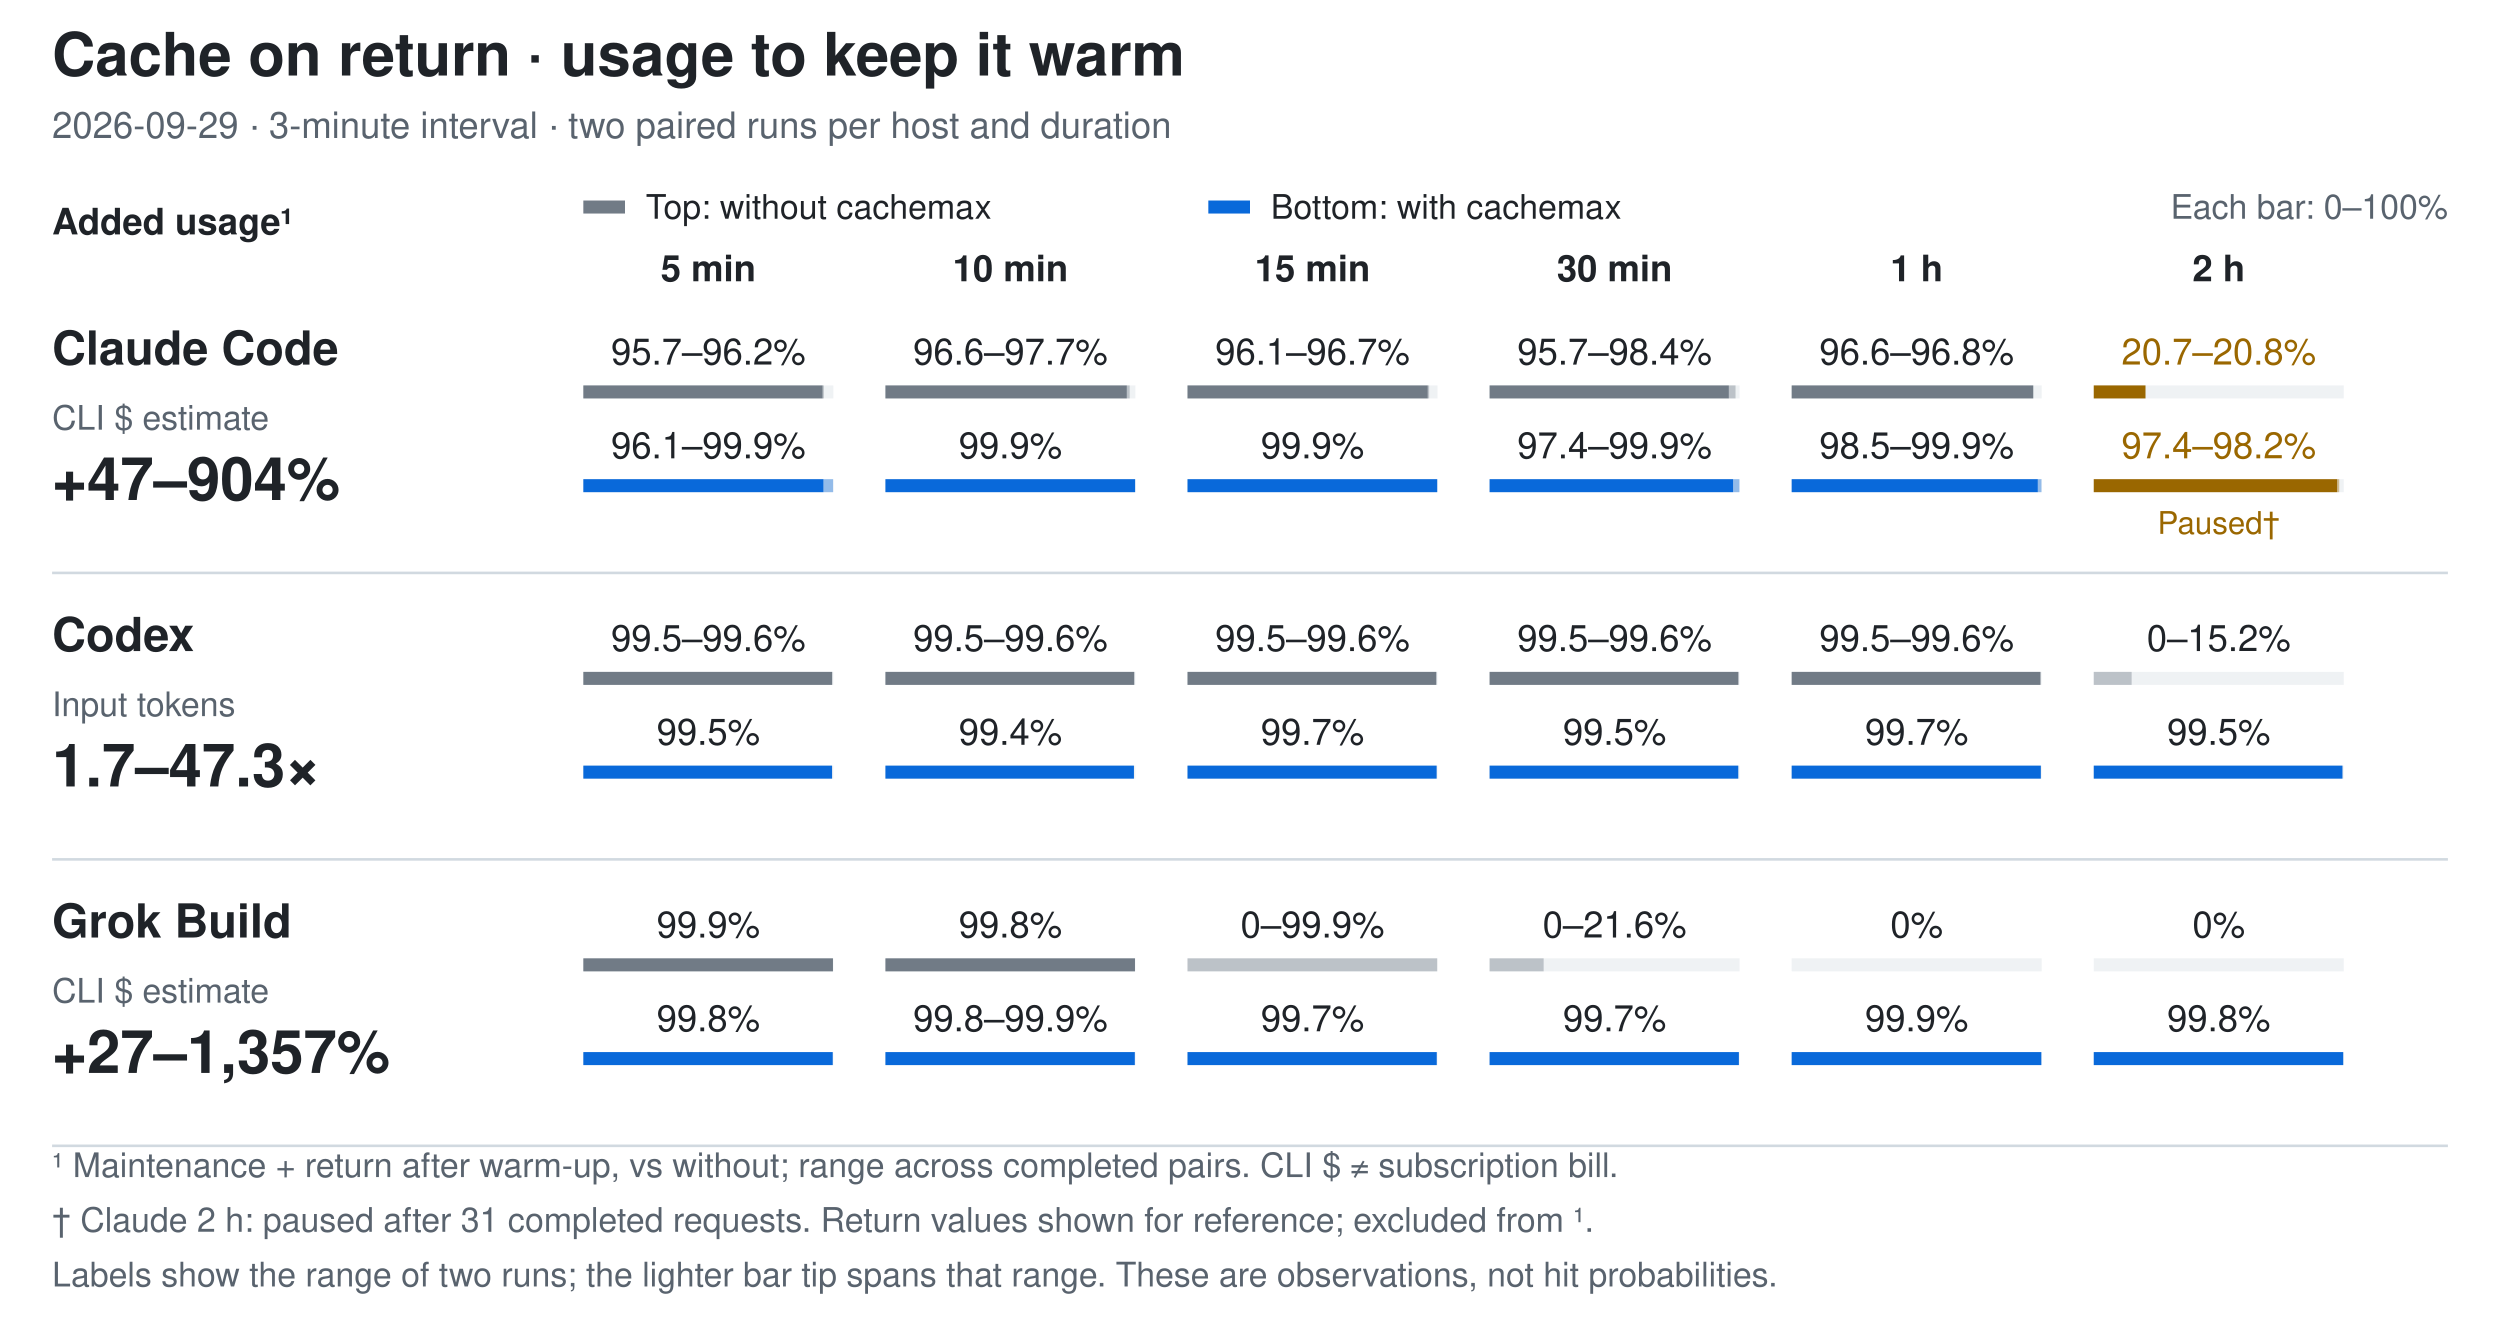
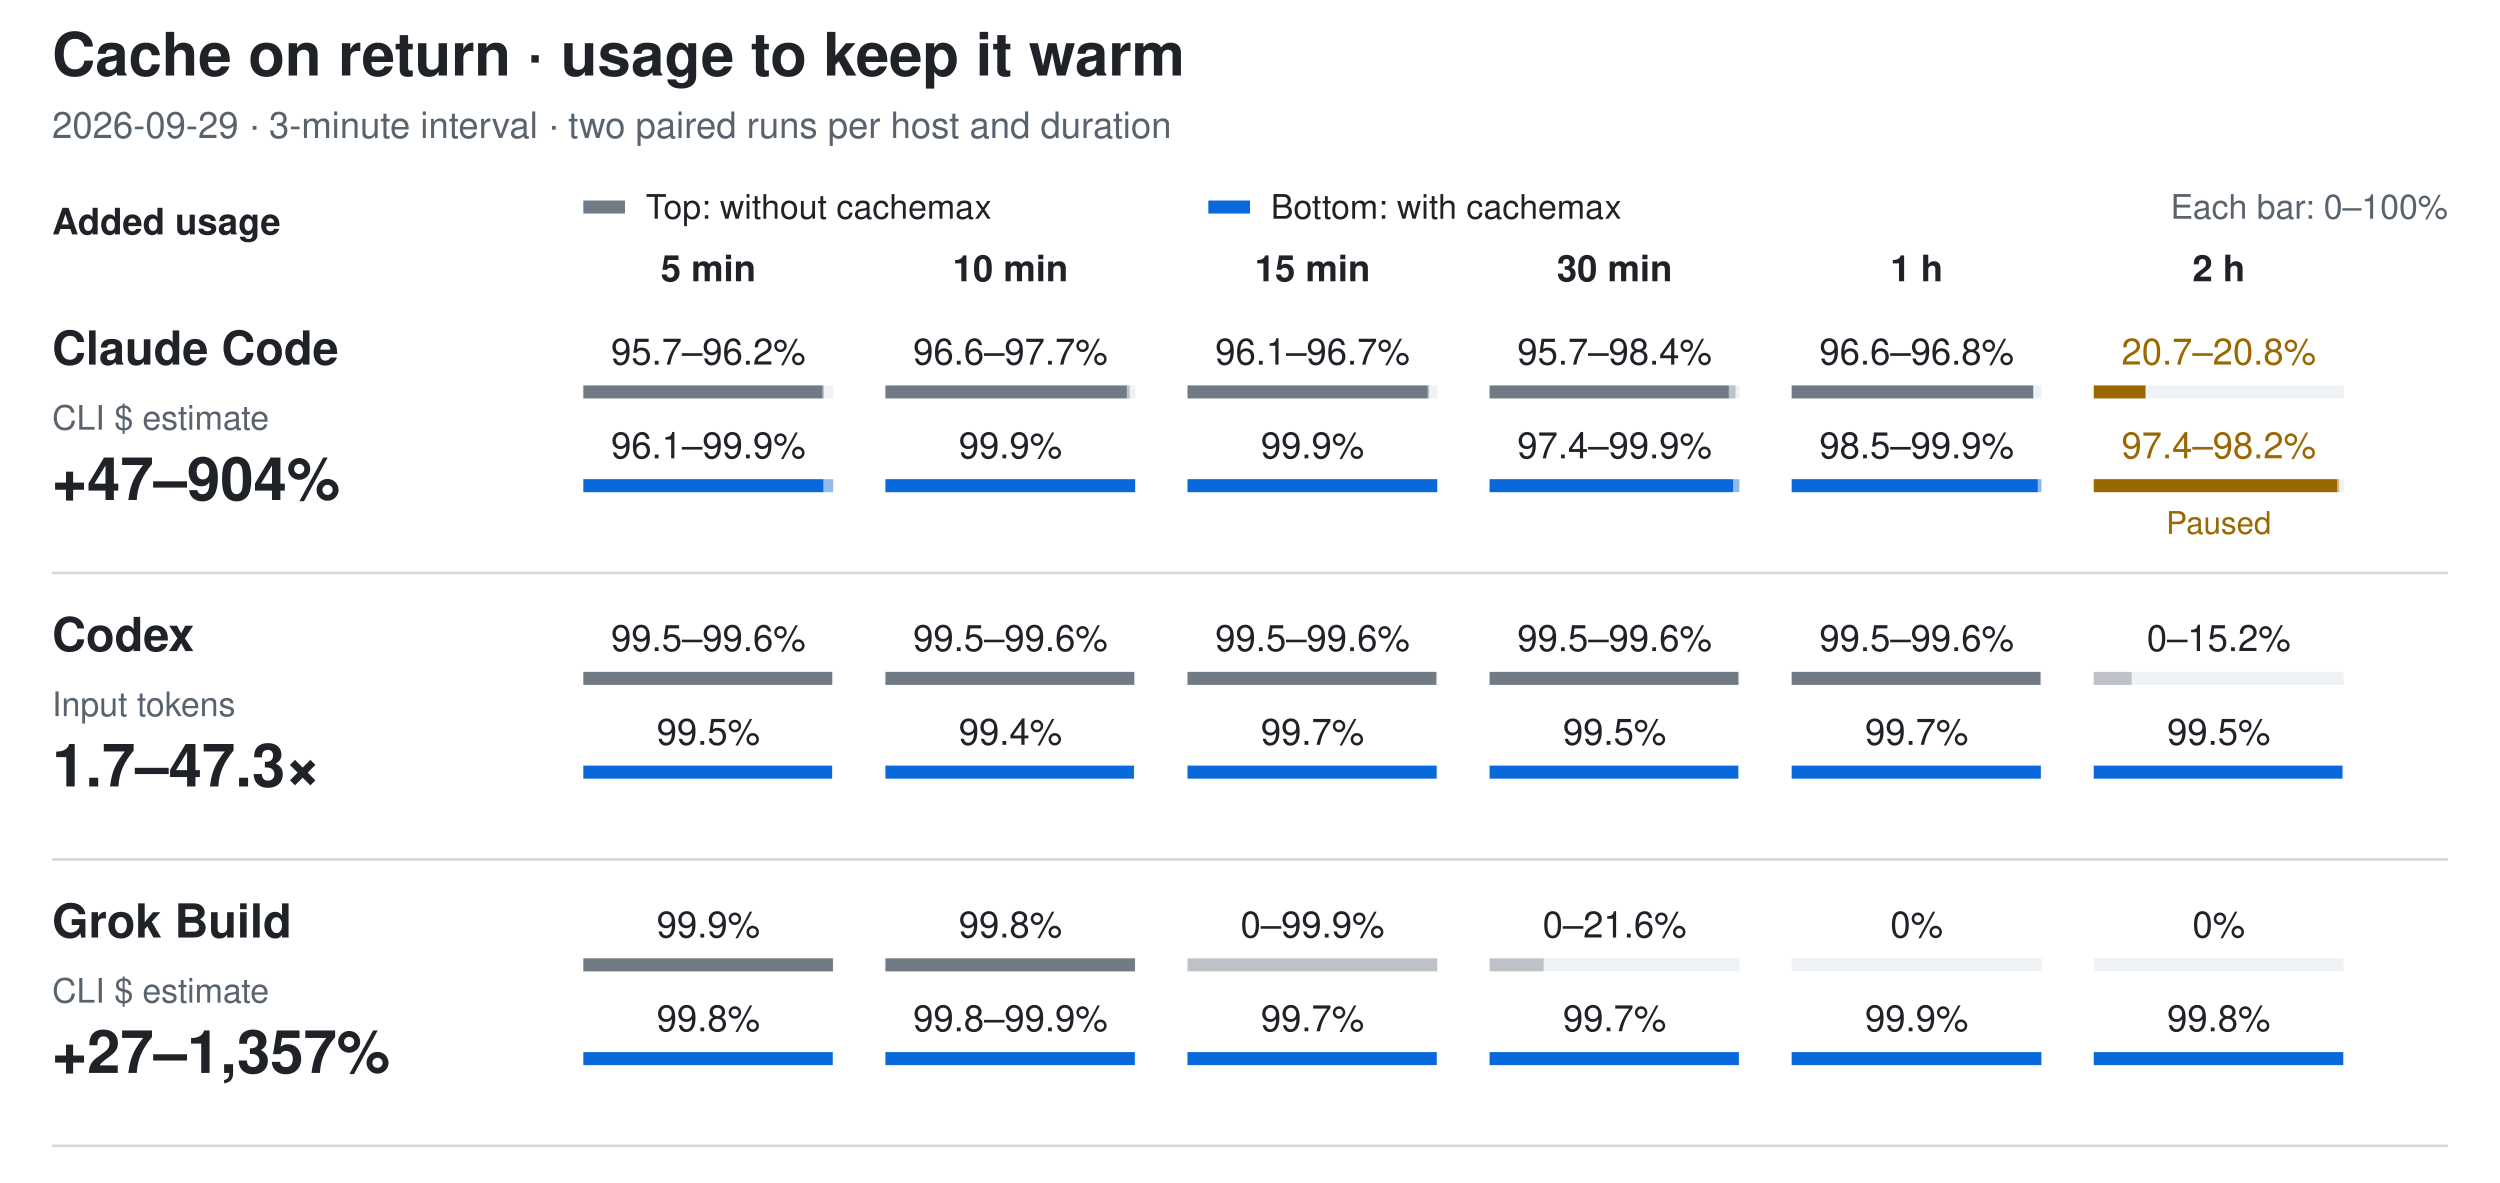
- <svg xmlns="http://www.w3.org/2000/svg" viewBox="0 0 960 506" width="960" height="506" role="img" aria-labelledby="title desc" xml:lang="en">
+ <svg xmlns="http://www.w3.org/2000/svg" viewBox="0 0 960 454" width="960" height="454" role="img" aria-labelledby="title desc" xml:lang="en">
  <style>
text{font-family:-apple-system,BlinkMacSystemFont,'Segoe UI',Helvetica,Arial,sans-serif;fill:#1f2328;font-variant-numeric:tabular-nums}
.muted{fill:#59636e}.bold{font-weight:600}.rule{stroke:#d1d9e0;stroke-width:1}
.track{fill:#d1d9e0;fill-opacity:.35}.off{fill:#717b86}.on{fill:#0969da}.paused{fill:#9a6700}
@media(prefers-color-scheme:dark){text{fill:#f0f6fc}.muted{fill:#9198a1}.rule{stroke:#3d444d}.track{fill:#656c76}.off{fill:#9198a1}.on{fill:#58a6ff}.paused{fill:#d29922}}
</style>
  <text x="20" y="29" font-size="23" class="bold" text-anchor="start">Cache on return · usage to keep it warm</text>
  <text x="20" y="53" font-size="14" class="muted" text-anchor="start">2026-09-29 · 3-minute interval · two paired runs per host and duration</text>
-   <text x="20" y="90" font-size="14" class="bold" text-anchor="start">Added usage¹</text>
+   <text x="20" y="90" font-size="14" class="bold" text-anchor="start">Added usage</text>
  <rect x="224" y="77" width="16" height="5" class="off" />
  <text x="248" y="84" font-size="13" class="" text-anchor="start">Top: without cachemax</text>
  <rect x="464" y="77" width="16" height="5" class="on" />
  <text x="488" y="84" font-size="13" class="" text-anchor="start">Bottom: with cachemax</text>
  <text x="940" y="84" font-size="13" class="muted" text-anchor="end">Each bar: 0–100%</text>
  <text x="272" y="108" font-size="14" class="bold" text-anchor="middle">5 min</text>
  <text x="388" y="108" font-size="14" class="bold" text-anchor="middle">10 min</text>
  <text x="504" y="108" font-size="14" class="bold" text-anchor="middle">15 min</text>
  <text x="620" y="108" font-size="14" class="bold" text-anchor="middle">30 min</text>
  <text x="736" y="108" font-size="14" class="bold" text-anchor="middle">1 h</text>
  <text x="852" y="108" font-size="14" class="bold" text-anchor="middle">2 h</text>
  <text x="20" y="140" font-size="18" class="bold" text-anchor="start">Claude Code</text>
  <text x="20" y="165" font-size="13" class="muted" text-anchor="start">CLI $ estimate</text>
  <text x="20" y="192" font-size="23" class="bold" text-anchor="start">+47–904%</text>
  <g>
    <text x="272" y="140" font-size="14" class="" text-anchor="middle">95.7–96.2%</text>
    <rect x="224" y="148" width="96" height="5" class="track" />
    <rect x="224" y="148" width="91.899" height="5" class="off" />
    <rect x="315.899" y="148" width="0.465" height="5" class="off" opacity=".4" />
  </g>
  <g>
    <text x="272" y="176" font-size="14" class="" text-anchor="middle">96.1–99.9%</text>
    <rect x="224" y="184" width="96" height="5" class="track" />
    <rect x="224" y="184" width="92.227" height="5" class="on" />
    <rect x="316.227" y="184" width="3.692" height="5" class="on" opacity=".4" />
  </g>
  <g>
    <text x="388" y="140" font-size="14" class="" text-anchor="middle">96.6–97.7%</text>
    <rect x="340" y="148" width="96" height="5" class="track" />
    <rect x="340" y="148" width="92.706" height="5" class="off" />
    <rect x="432.706" y="148" width="1.088" height="5" class="off" opacity=".4" />
  </g>
  <g>
    <text x="388" y="176" font-size="14" class="" text-anchor="middle">99.9%</text>
    <rect x="340" y="184" width="96" height="5" class="track" />
    <rect x="340" y="184" width="95.881" height="5" class="on" />
    <rect x="435.881" y="184" width="0.039" height="5" class="on" opacity=".4" />
  </g>
  <g>
    <text x="504" y="140" font-size="14" class="" text-anchor="middle">96.1–96.7%</text>
    <rect x="456" y="148" width="96" height="5" class="track" />
    <rect x="456" y="148" width="92.268" height="5" class="off" />
    <rect x="548.268" y="148" width="0.531" height="5" class="off" opacity=".4" />
  </g>
  <g>
    <text x="504" y="176" font-size="14" class="" text-anchor="middle">99.9%</text>
    <rect x="456" y="184" width="96" height="5" class="track" />
    <rect x="456" y="184" width="95.881" height="5" class="on" />
    <rect x="551.881" y="184" width="0.038" height="5" class="on" opacity=".4" />
  </g>
  <g>
    <text x="620" y="140" font-size="14" class="" text-anchor="middle">95.7–98.4%</text>
    <rect x="572" y="148" width="96" height="5" class="track" />
    <rect x="572" y="148" width="91.882" height="5" class="off" />
    <rect x="663.882" y="148" width="2.562" height="5" class="off" opacity=".4" />
  </g>
  <g>
    <text x="620" y="176" font-size="14" class="" text-anchor="middle">97.4–99.9%</text>
    <rect x="572" y="184" width="96" height="5" class="track" />
    <rect x="572" y="184" width="93.517" height="5" class="on" />
    <rect x="665.517" y="184" width="2.407" height="5" class="on" opacity=".4" />
  </g>
  <g>
    <text x="736" y="140" font-size="14" class="" text-anchor="middle">96.6–96.8%</text>
    <rect x="688" y="148" width="96" height="5" class="track" />
    <rect x="688" y="148" width="92.706" height="5" class="off" />
    <rect x="780.706" y="148" width="0.189" height="5" class="off" opacity=".4" />
  </g>
  <g>
    <text x="736" y="176" font-size="14" class="" text-anchor="middle">98.5–99.9%</text>
    <rect x="688" y="184" width="96" height="5" class="track" />
    <rect x="688" y="184" width="94.523" height="5" class="on" />
    <rect x="782.523" y="184" width="1.401" height="5" class="on" opacity=".4" />
  </g>
  <g>
    <text x="852" y="140" font-size="14" class="paused" text-anchor="middle">20.7–20.8%</text>
    <rect x="804" y="148" width="96" height="5" class="track" />
    <rect x="804" y="148" width="19.859" height="5" class="paused" />
    <rect x="823.859" y="148" width="0.067" height="5" class="paused" opacity=".4" />
  </g>
  <g>
    <text x="852" y="176" font-size="14" class="paused" text-anchor="middle">97.4–98.2%</text>
    <rect x="804" y="184" width="96" height="5" class="track" />
    <rect x="804" y="184" width="93.484" height="5" class="paused" />
    <rect x="897.484" y="184" width="0.782" height="5" class="paused" opacity=".4" />
  </g>
-   <text x="852" y="205" font-size="12" class="paused" text-anchor="middle">Paused†</text>
+   <text x="852" y="205" font-size="12" class="paused" text-anchor="middle">Paused</text>
  <line x1="20" x2="940" y1="220" y2="220" class="rule" />
  <text x="20" y="250" font-size="18" class="bold" text-anchor="start">Codex</text>
  <text x="20" y="275" font-size="13" class="muted" text-anchor="start">Input tokens</text>
  <text x="20" y="302" font-size="23" class="bold" text-anchor="start">1.7–47.3×</text>
  <g>
    <text x="272" y="250" font-size="14" class="" text-anchor="middle">99.5–99.6%</text>
    <rect x="224" y="258" width="96" height="5" class="track" />
    <rect x="224" y="258" width="95.551" height="5" class="off" />
    <rect x="319.551" y="258" width="0.028" height="5" class="off" opacity=".4" />
  </g>
  <g>
    <text x="272" y="286" font-size="14" class="" text-anchor="middle">99.5%</text>
    <rect x="224" y="294" width="96" height="5" class="track" />
    <rect x="224" y="294" width="95.507" height="5" class="on" />
    <rect x="319.507" y="294" width="0.023" height="5" class="on" opacity=".4" />
  </g>
  <g>
    <text x="388" y="250" font-size="14" class="" text-anchor="middle">99.5–99.6%</text>
    <rect x="340" y="258" width="96" height="5" class="track" />
    <rect x="340" y="258" width="95.549" height="5" class="off" />
    <rect x="435.549" y="258" width="0.030" height="5" class="off" opacity=".4" />
  </g>
  <g>
    <text x="388" y="286" font-size="14" class="" text-anchor="middle">99.4%</text>
    <rect x="340" y="294" width="96" height="5" class="track" />
    <rect x="340" y="294" width="95.430" height="5" class="on" />
    <rect x="435.430" y="294" width="0.004" height="5" class="on" opacity=".4" />
  </g>
  <g>
    <text x="504" y="250" font-size="14" class="" text-anchor="middle">99.5–99.6%</text>
    <rect x="456" y="258" width="96" height="5" class="track" />
    <rect x="456" y="258" width="95.553" height="5" class="off" />
    <rect x="551.553" y="258" width="0.028" height="5" class="off" opacity=".4" />
  </g>
  <g>
    <text x="504" y="286" font-size="14" class="" text-anchor="middle">99.7%</text>
    <rect x="456" y="294" width="96" height="5" class="track" />
    <rect x="456" y="294" width="95.675" height="5" class="on" />
    <rect x="551.675" y="294" width="0.004" height="5" class="on" opacity=".4" />
  </g>
  <g>
    <text x="620" y="250" font-size="14" class="" text-anchor="middle">99.5–99.6%</text>
    <rect x="572" y="258" width="96" height="5" class="track" />
    <rect x="572" y="258" width="95.549" height="5" class="off" />
    <rect x="667.549" y="258" width="0.030" height="5" class="off" opacity=".4" />
  </g>
  <g>
    <text x="620" y="286" font-size="14" class="" text-anchor="middle">99.5%</text>
    <rect x="572" y="294" width="96" height="5" class="track" />
    <rect x="572" y="294" width="95.495" height="5" class="on" />
    <rect x="667.495" y="294" width="0.016" height="5" class="on" opacity=".4" />
  </g>
  <g>
    <text x="736" y="250" font-size="14" class="" text-anchor="middle">99.5–99.6%</text>
    <rect x="688" y="258" width="96" height="5" class="track" />
    <rect x="688" y="258" width="95.549" height="5" class="off" />
    <rect x="783.549" y="258" width="0.025" height="5" class="off" opacity=".4" />
  </g>
  <g>
    <text x="736" y="286" font-size="14" class="" text-anchor="middle">99.7%</text>
    <rect x="688" y="294" width="96" height="5" class="track" />
    <rect x="688" y="294" width="95.681" height="5" class="on" />
    <rect x="783.681" y="294" width="0.009" height="5" class="on" opacity=".4" />
  </g>
  <g>
    <text x="852" y="250" font-size="14" class="" text-anchor="middle">0–15.2%</text>
    <rect x="804" y="258" width="96" height="5" class="track" />
    <rect x="804" y="258" width="0.000" height="5" class="off" />
    <rect x="804.000" y="258" width="14.553" height="5" class="off" opacity=".4" />
  </g>
  <g>
    <text x="852" y="286" font-size="14" class="" text-anchor="middle">99.5%</text>
    <rect x="804" y="294" width="96" height="5" class="track" />
    <rect x="804" y="294" width="95.508" height="5" class="on" />
    <rect x="899.508" y="294" width="0.011" height="5" class="on" opacity=".4" />
  </g>
  <line x1="20" x2="940" y1="330" y2="330" class="rule" />
  <text x="20" y="360" font-size="18" class="bold" text-anchor="start">Grok Build</text>
  <text x="20" y="385" font-size="13" class="muted" text-anchor="start">CLI $ estimate</text>
  <text x="20" y="412" font-size="23" class="bold" text-anchor="start">+27–1,357%</text>
  <g>
    <text x="272" y="360" font-size="14" class="" text-anchor="middle">99.9%</text>
    <rect x="224" y="368" width="96" height="5" class="track" />
    <rect x="224" y="368" width="95.857" height="5" class="off" />
    <rect x="319.857" y="368" width="0.009" height="5" class="off" opacity=".4" />
  </g>
  <g>
    <text x="272" y="396" font-size="14" class="" text-anchor="middle">99.8%</text>
    <rect x="224" y="404" width="96" height="5" class="track" />
    <rect x="224" y="404" width="95.764" height="5" class="on" />
    <rect x="319.764" y="404" width="0.059" height="5" class="on" opacity=".4" />
  </g>
  <g>
    <text x="388" y="360" font-size="14" class="" text-anchor="middle">99.8%</text>
    <rect x="340" y="368" width="96" height="5" class="track" />
    <rect x="340" y="368" width="95.833" height="5" class="off" />
    <rect x="435.833" y="368" width="0.009" height="5" class="off" opacity=".4" />
  </g>
  <g>
    <text x="388" y="396" font-size="14" class="" text-anchor="middle">99.8–99.9%</text>
    <rect x="340" y="404" width="96" height="5" class="track" />
    <rect x="340" y="404" width="95.763" height="5" class="on" />
    <rect x="435.763" y="404" width="0.094" height="5" class="on" opacity=".4" />
  </g>
  <g>
    <text x="504" y="360" font-size="14" class="" text-anchor="middle">0–99.9%</text>
    <rect x="456" y="368" width="96" height="5" class="track" />
    <rect x="456" y="368" width="0.000" height="5" class="off" />
    <rect x="456.000" y="368" width="95.867" height="5" class="off" opacity=".4" />
  </g>
  <g>
    <text x="504" y="396" font-size="14" class="" text-anchor="middle">99.7%</text>
    <rect x="456" y="404" width="96" height="5" class="track" />
    <rect x="456" y="404" width="95.713" height="5" class="on" />
    <rect x="551.713" y="404" width="0.031" height="5" class="on" opacity=".4" />
  </g>
  <g>
    <text x="620" y="360" font-size="14" class="" text-anchor="middle">0–21.6%</text>
    <rect x="572" y="368" width="96" height="5" class="track" />
    <rect x="572" y="368" width="0.000" height="5" class="off" />
    <rect x="572.000" y="368" width="20.760" height="5" class="off" opacity=".4" />
  </g>
  <g>
    <text x="620" y="396" font-size="14" class="" text-anchor="middle">99.7%</text>
    <rect x="572" y="404" width="96" height="5" class="track" />
    <rect x="572" y="404" width="95.730" height="5" class="on" />
    <rect x="667.730" y="404" width="0.022" height="5" class="on" opacity=".4" />
  </g>
  <g>
    <text x="736" y="360" font-size="14" class="" text-anchor="middle">0%</text>
    <rect x="688" y="368" width="96" height="5" class="track" />
    <rect x="688" y="368" width="0.000" height="5" class="off" />
    <rect x="688.000" y="368" width="0.000" height="5" class="off" opacity=".4" />
  </g>
  <g>
    <text x="736" y="396" font-size="14" class="" text-anchor="middle">99.9%</text>
    <rect x="688" y="404" width="96" height="5" class="track" />
    <rect x="688" y="404" width="95.866" height="5" class="on" />
    <rect x="783.866" y="404" width="0.032" height="5" class="on" opacity=".4" />
  </g>
  <g>
    <text x="852" y="360" font-size="14" class="" text-anchor="middle">0%</text>
    <rect x="804" y="368" width="96" height="5" class="track" />
    <rect x="804" y="368" width="0.000" height="5" class="off" />
    <rect x="804.000" y="368" width="0.000" height="5" class="off" opacity=".4" />
  </g>
  <g>
    <text x="852" y="396" font-size="14" class="" text-anchor="middle">99.8%</text>
    <rect x="804" y="404" width="96" height="5" class="track" />
    <rect x="804" y="404" width="95.782" height="5" class="on" />
    <rect x="899.782" y="404" width="0.049" height="5" class="on" opacity=".4" />
  </g>
  <line x1="20" x2="940" y1="440" y2="440" class="rule" />
-   <text x="20" y="452" font-size="13" class="muted" text-anchor="start">¹ Maintenance + return after warm-up, vs without; range across completed pairs. CLI $ ≠ subscription bill.</text>
-   <text x="20" y="473" font-size="13" class="muted" text-anchor="start">† Claude 2 h: paused after 31 completed requests. Return values shown for reference; excluded from ¹.</text>
-   <text x="20" y="494" font-size="13" class="muted" text-anchor="start">Labels show the range of two runs; the lighter bar tip spans that range. These are observations, not hit probabilities.</text>
</svg>
